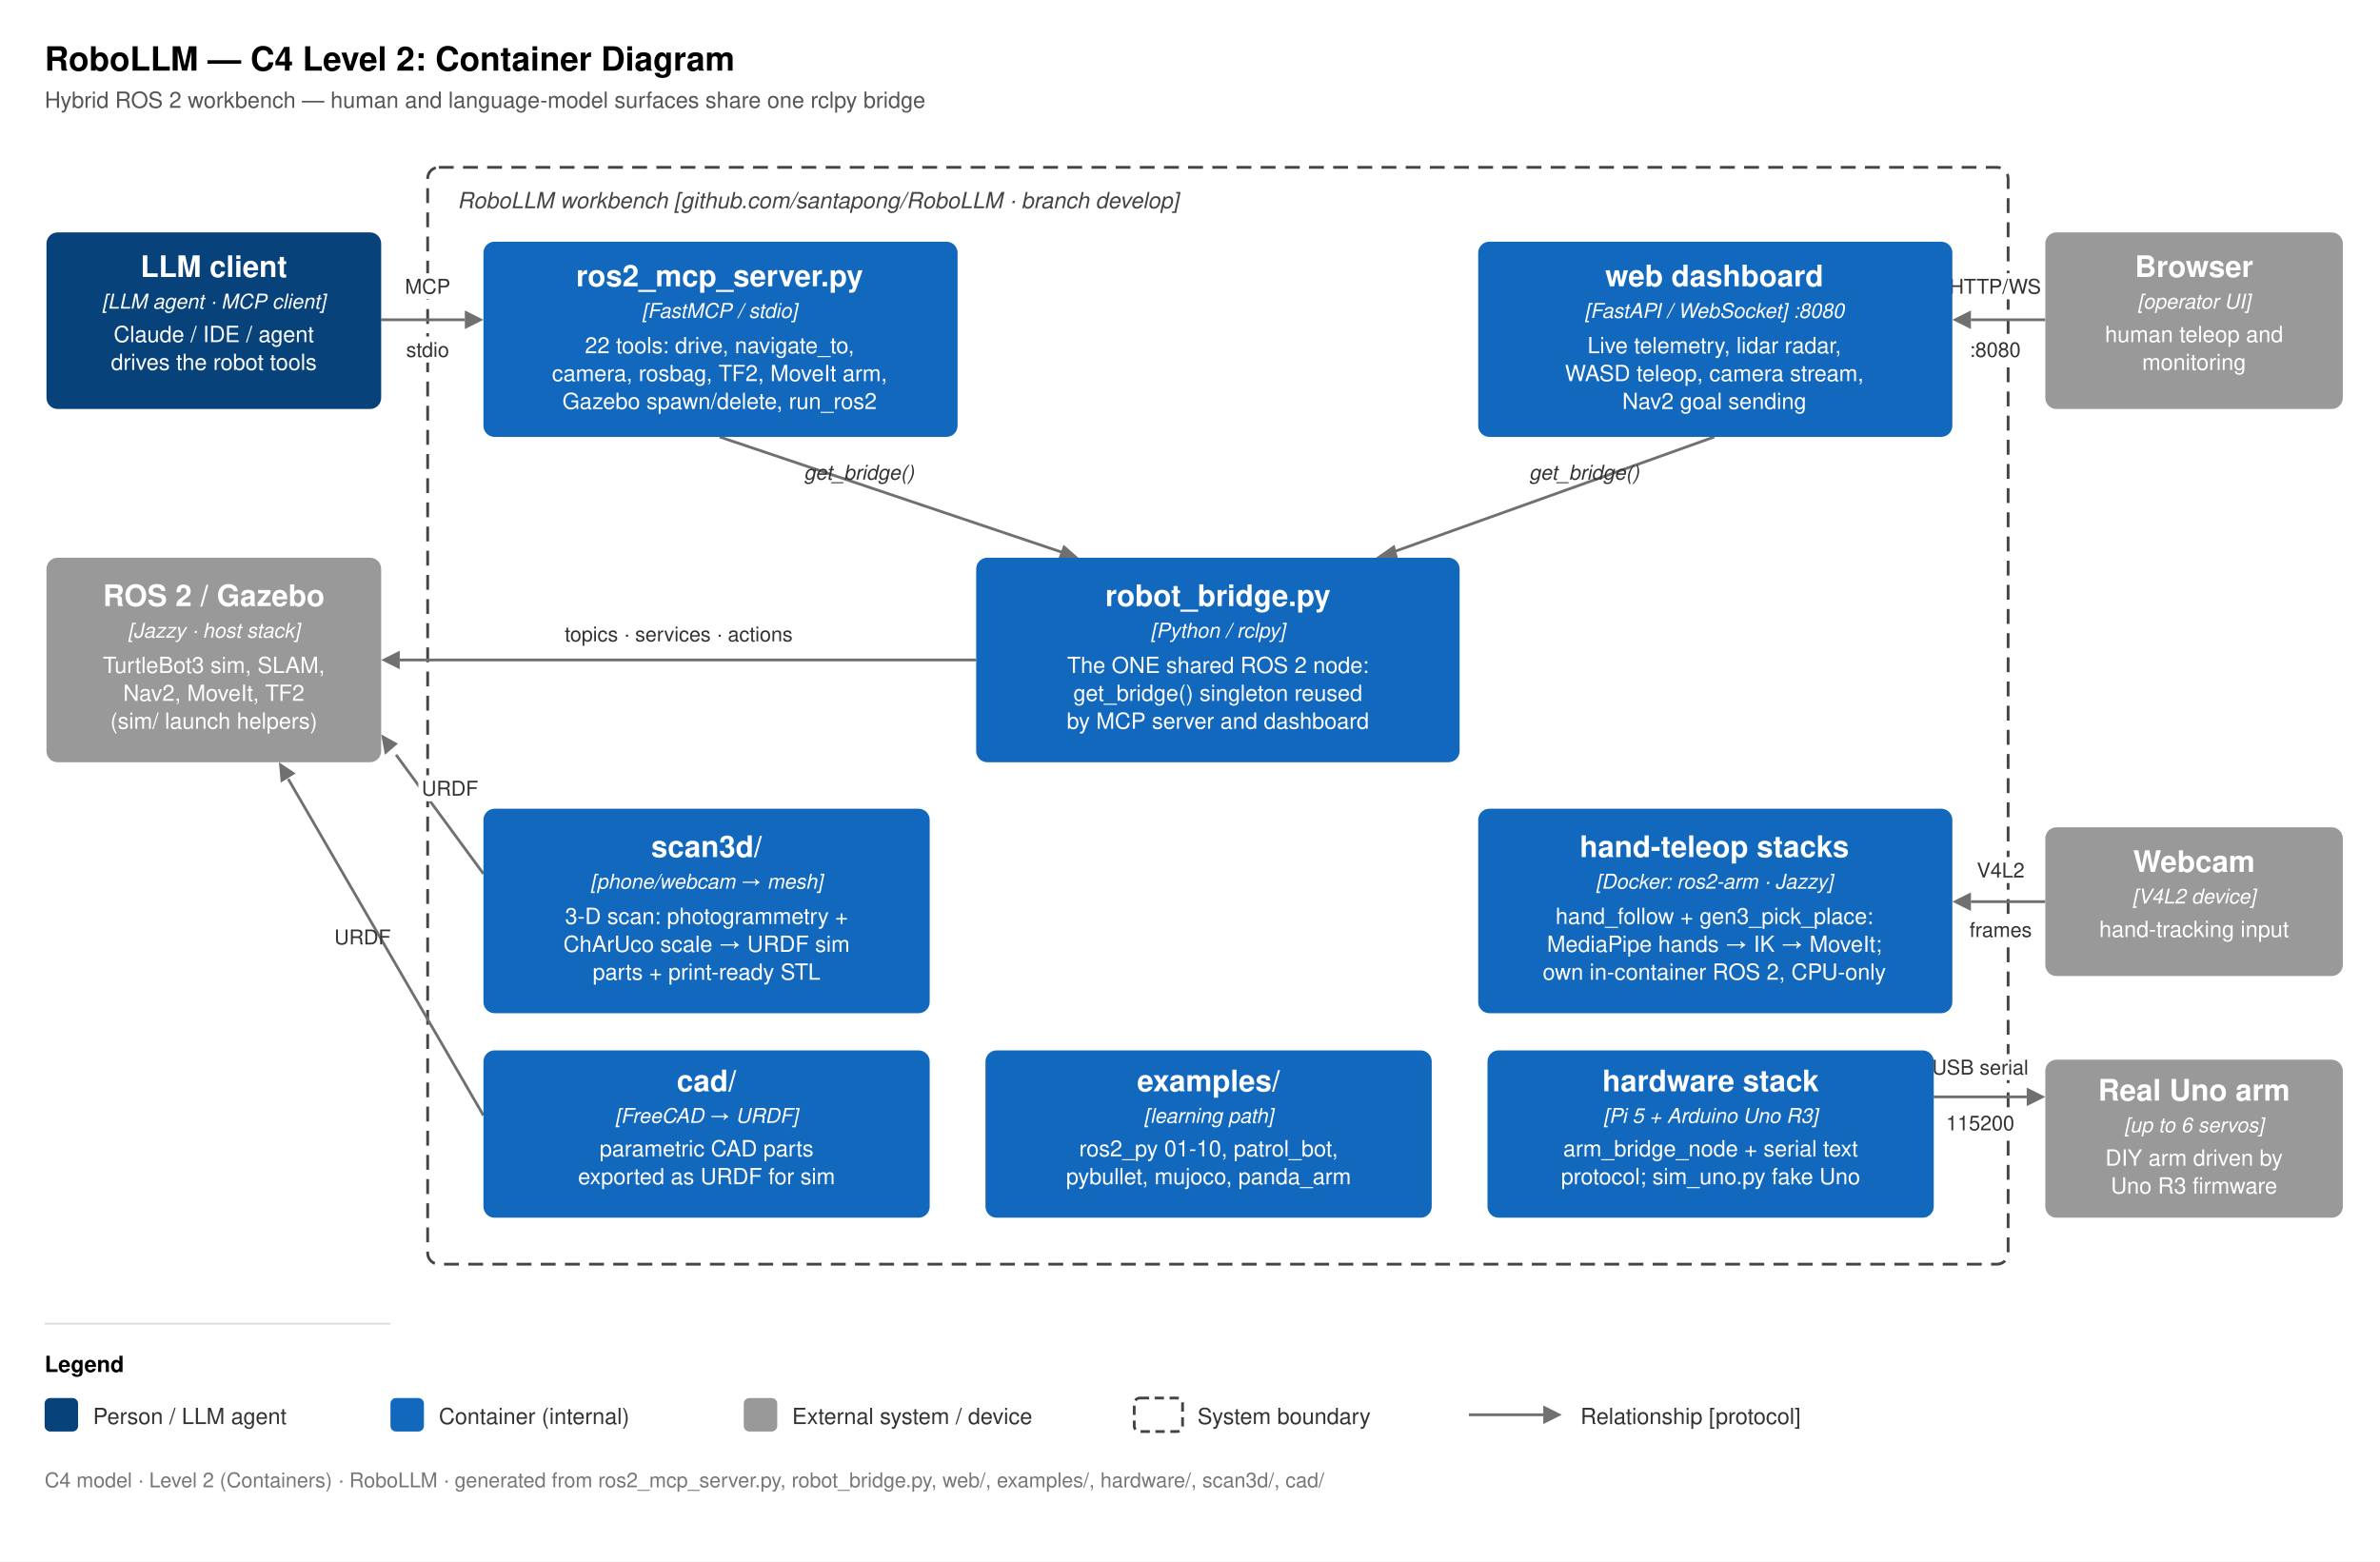
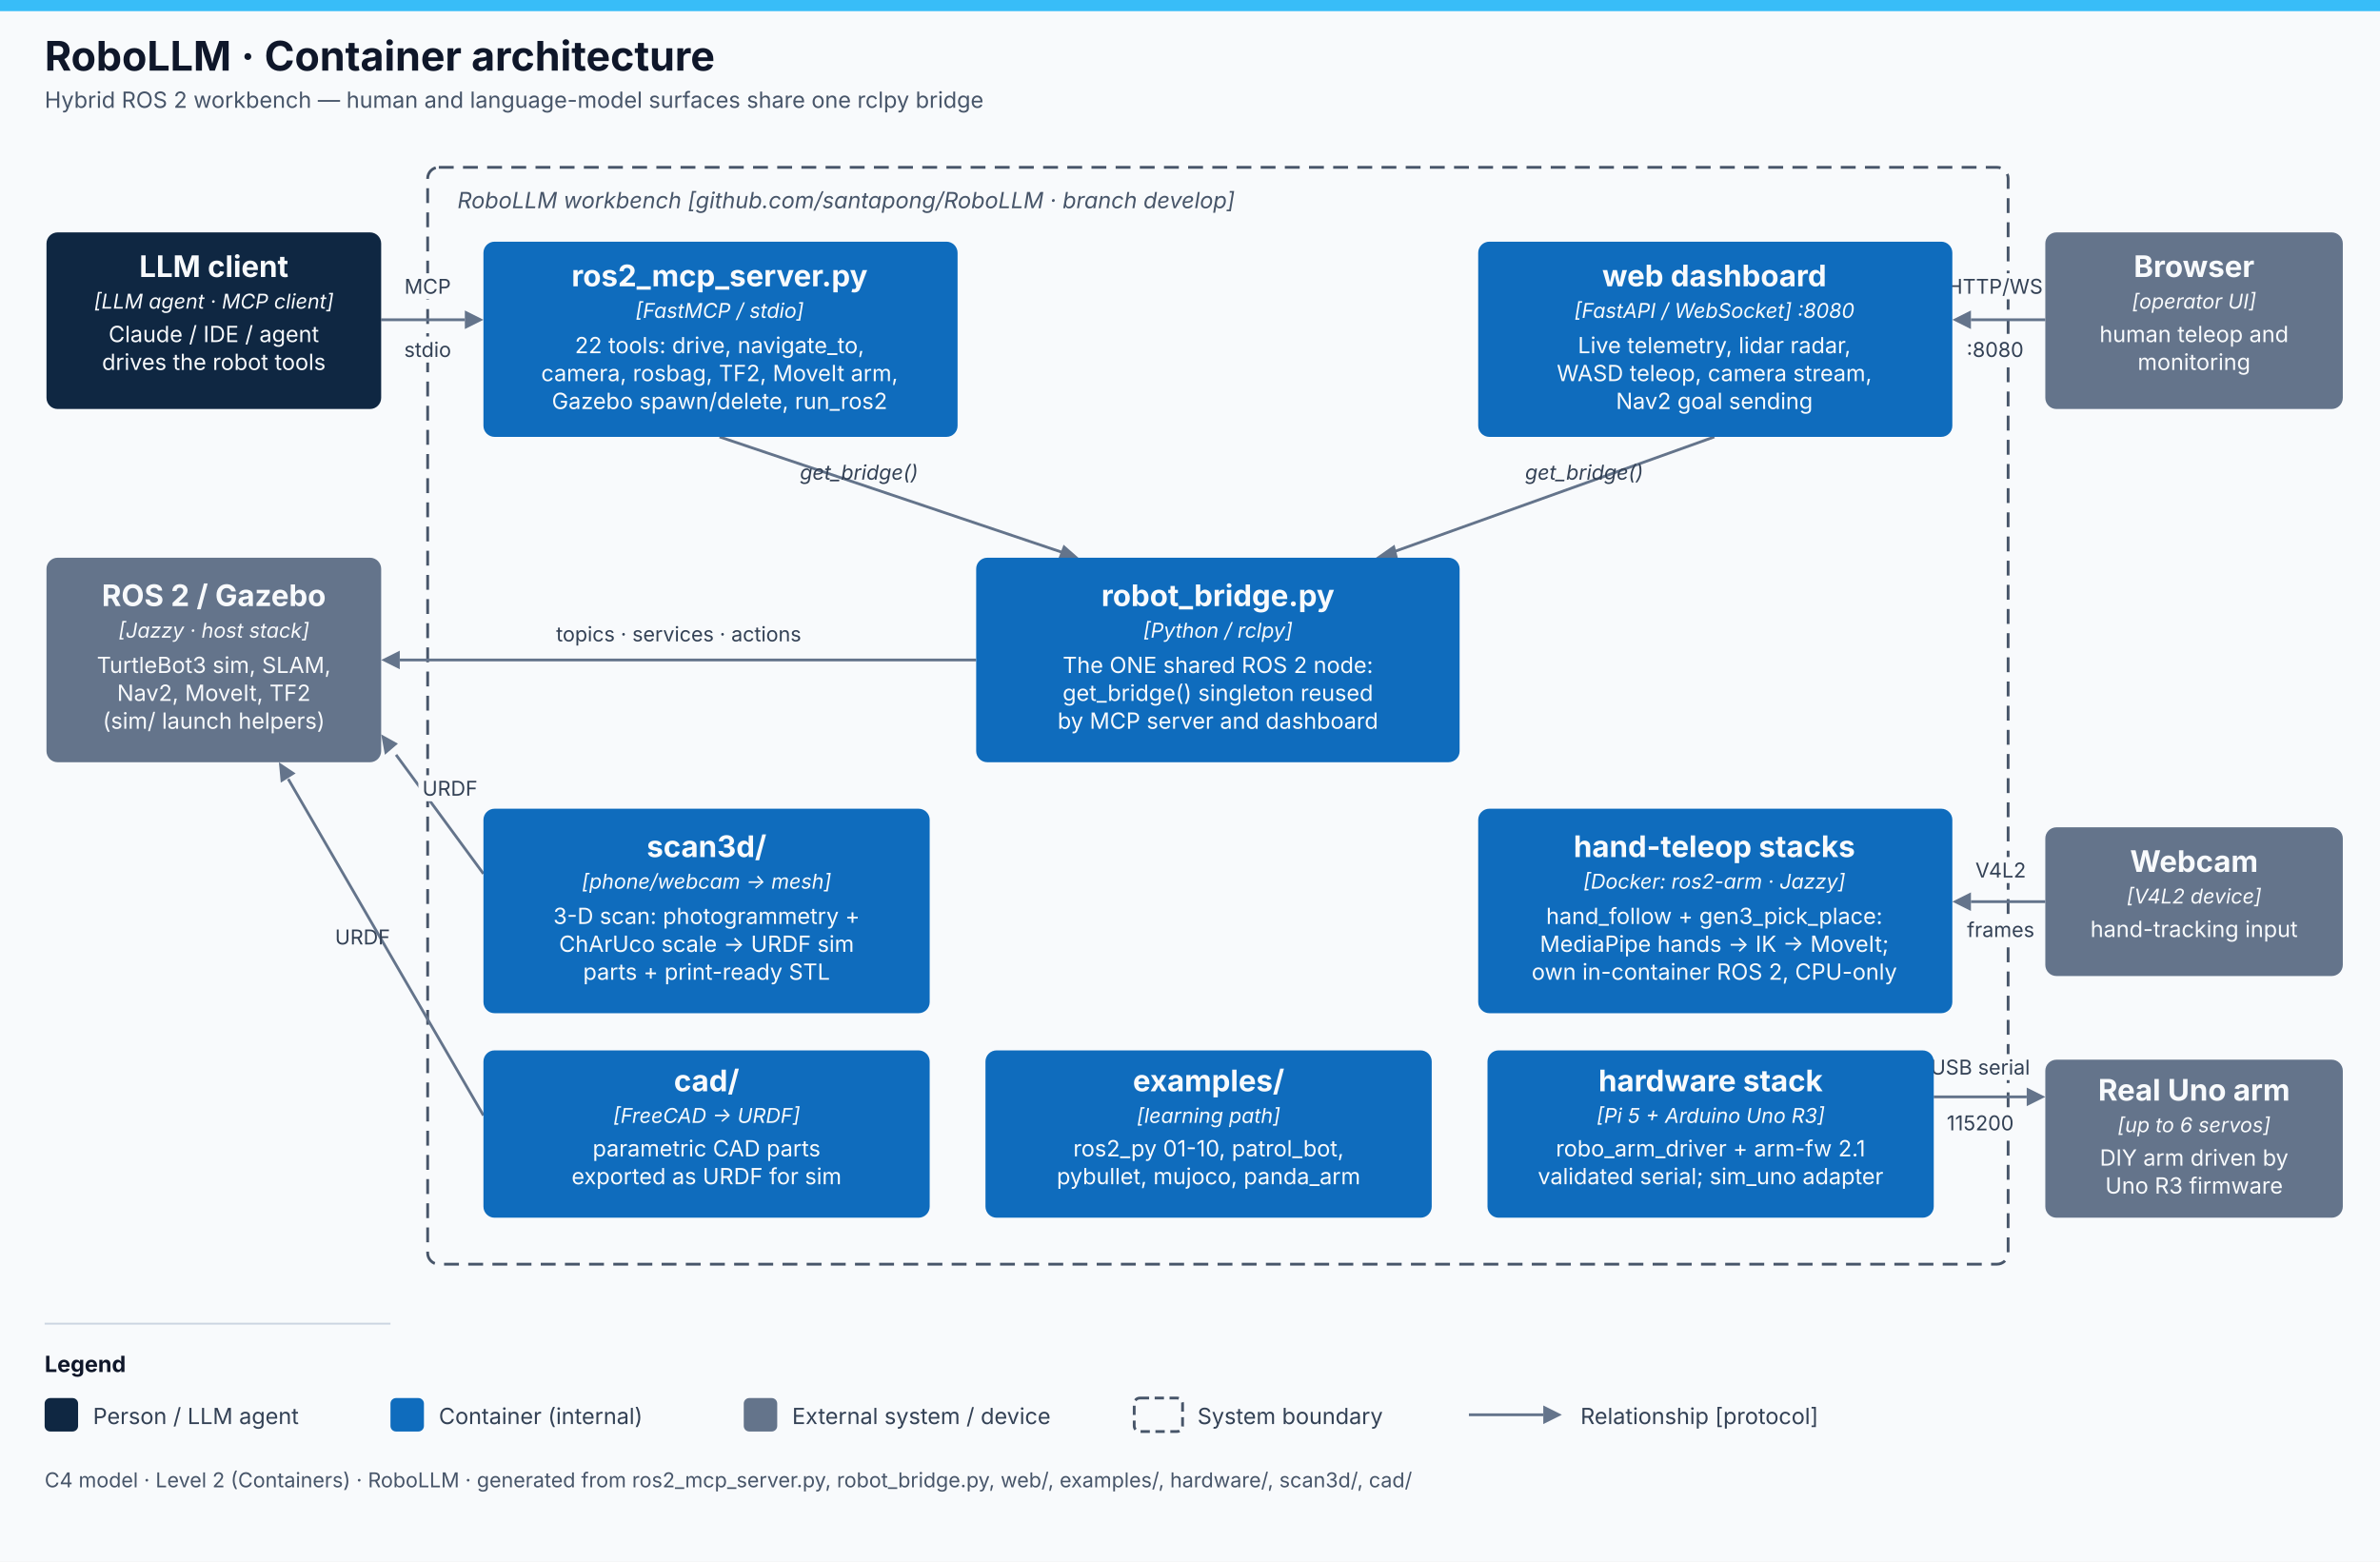
- <svg xmlns="http://www.w3.org/2000/svg" viewBox="0 0 1280 840" font-family="Helvetica, Arial, sans-serif" role="img" aria-labelledby="title desc">
-   <rect x="0" y="0" width="1280" height="840" fill="#FFFFFF" />
-   <text x="24" y="38" font-size="18" font-weight="bold" fill="#000000">RoboLLM — C4 Level 2: Container Diagram</text>
-   <text x="24" y="58" font-size="12" fill="#555555">Hybrid ROS 2 workbench — human and language-model surfaces share one rclpy bridge</text>
-   <rect x="230" y="90" width="850" height="590" rx="6" fill="none" stroke="#444444" stroke-width="1.5" stroke-dasharray="8,5" />
-   <text x="246" y="112" font-size="12" font-style="italic" fill="#444444">RoboLLM workbench [github.com/santapong/RoboLLM · branch develop]</text>
-   <line x1="205" y1="172" x2="250" y2="172" stroke="#707070" stroke-width="1.5" />
-   <polygon points="260,172 250,167 250,177" fill="#707070" />
-   <rect x="216" y="147" width="28" height="14" fill="#FFFFFF" />
-   <text x="230" y="158" font-size="11" fill="#333333" text-anchor="middle">MCP</text>
-   <rect x="209" y="181" width="42" height="14" fill="#FFFFFF" />
-   <text x="230" y="192" font-size="11" fill="#333333" text-anchor="middle">stdio</text>
-   <line x1="1100" y1="172" x2="1060" y2="172" stroke="#707070" stroke-width="1.5" />
-   <polygon points="1050,172 1060,167 1060,177" fill="#707070" />
-   <rect x="1046" y="147" width="54" height="14" fill="#FFFFFF" />
-   <text x="1073" y="158" font-size="11" fill="#333333" text-anchor="middle">HTTP/WS</text>
-   <rect x="1052" y="181" width="42" height="14" fill="#FFFFFF" />
-   <text x="1073" y="192" font-size="11" fill="#333333" text-anchor="middle">:8080</text>
-   <line x1="387" y1="235" x2="571" y2="297" stroke="#707070" stroke-width="1.5" />
-   <polygon points="580,300 569,301 572,293" fill="#707070" />
-   <text x="462" y="258" font-size="11" font-style="italic" fill="#333333" text-anchor="middle">get_bridge()</text>
-   <line x1="922" y1="235" x2="749" y2="297" stroke="#707070" stroke-width="1.5" />
-   <polygon points="740,300 750,293 752,301" fill="#707070" />
-   <text x="852" y="258" font-size="11" font-style="italic" fill="#333333" text-anchor="middle">get_bridge()</text>
-   <line x1="525" y1="355" x2="215" y2="355" stroke="#707070" stroke-width="1.5" />
-   <polygon points="205,355 215,350 215,360" fill="#707070" />
-   <text x="365" y="345" font-size="11" fill="#333333" text-anchor="middle">topics · services · actions</text>
-   <line x1="260" y1="470" x2="213" y2="406" stroke="#707070" stroke-width="1.5" />
-   <polygon points="205,395 214,400 207,406" fill="#707070" />
-   <rect x="225" y="417" width="34" height="14" fill="#FFFFFF" />
-   <text x="242" y="428" font-size="11" fill="#333333" text-anchor="middle">URDF</text>
-   <line x1="260" y1="600" x2="155" y2="419" stroke="#707070" stroke-width="1.5" />
-   <polygon points="150,410 159,416 151,421" fill="#707070" />
-   <text x="195" y="508" font-size="11" fill="#333333" text-anchor="middle">URDF</text>
-   <line x1="1100" y1="485" x2="1060" y2="485" stroke="#707070" stroke-width="1.5" />
-   <polygon points="1050,485 1060,480 1060,490" fill="#707070" />
-   <rect x="1059" y="461" width="34" height="14" fill="#FFFFFF" />
-   <text x="1076" y="472" font-size="11" fill="#333333" text-anchor="middle">V4L2</text>
-   <rect x="1052" y="493" width="48" height="14" fill="#FFFFFF" />
-   <text x="1076" y="504" font-size="11" fill="#333333" text-anchor="middle">frames</text>
-   <line x1="1040" y1="590" x2="1090" y2="590" stroke="#707070" stroke-width="1.5" />
-   <polygon points="1100,590 1090,585 1090,595" fill="#707070" />
-   <rect x="1028" y="567" width="74" height="14" fill="#FFFFFF" />
-   <text x="1065" y="578" font-size="11" fill="#333333" text-anchor="middle">USB serial</text>
-   <rect x="1041" y="597" width="48" height="14" fill="#FFFFFF" />
-   <text x="1065" y="608" font-size="11" fill="#333333" text-anchor="middle">115200</text>
+ <svg xmlns="http://www.w3.org/2000/svg" viewBox="0 0 1280 840" font-family="Inter, Segoe UI, Arial, sans-serif" role="img" aria-labelledby="title desc">
+   <rect x="0" y="0" width="1280" height="840" fill="#F8FAFC" />
+   <text x="24" y="38" font-size="22" font-weight="700" fill="#0F172A">RoboLLM · Container architecture</text>
+   <text x="24" y="58" font-size="12" fill="#475569">Hybrid ROS 2 workbench — human and language-model surfaces share one rclpy bridge</text>
+   <rect x="230" y="90" width="850" height="590" rx="6" fill="none" stroke="#475569" stroke-width="1.5" stroke-dasharray="8,5" />
+   <text x="246" y="112" font-size="12" font-style="italic" fill="#475569">RoboLLM workbench [github.com/santapong/RoboLLM · branch develop]</text>
+   <line x1="205" y1="172" x2="250" y2="172" stroke="#64748B" stroke-width="1.5" />
+   <polygon points="260,172 250,167 250,177" fill="#64748B" />
+   <rect x="216" y="147" width="28" height="14" fill="#F8FAFC" />
+   <text x="230" y="158" font-size="11" fill="#334155" text-anchor="middle">MCP</text>
+   <rect x="209" y="181" width="42" height="14" fill="#F8FAFC" />
+   <text x="230" y="192" font-size="11" fill="#334155" text-anchor="middle">stdio</text>
+   <line x1="1100" y1="172" x2="1060" y2="172" stroke="#64748B" stroke-width="1.5" />
+   <polygon points="1050,172 1060,167 1060,177" fill="#64748B" />
+   <rect x="1046" y="147" width="54" height="14" fill="#F8FAFC" />
+   <text x="1073" y="158" font-size="11" fill="#334155" text-anchor="middle">HTTP/WS</text>
+   <rect x="1052" y="181" width="42" height="14" fill="#F8FAFC" />
+   <text x="1073" y="192" font-size="11" fill="#334155" text-anchor="middle">:8080</text>
+   <line x1="387" y1="235" x2="571" y2="297" stroke="#64748B" stroke-width="1.5" />
+   <polygon points="580,300 569,301 572,293" fill="#64748B" />
+   <text x="462" y="258" font-size="11" font-style="italic" fill="#334155" text-anchor="middle">get_bridge()</text>
+   <line x1="922" y1="235" x2="749" y2="297" stroke="#64748B" stroke-width="1.5" />
+   <polygon points="740,300 750,293 752,301" fill="#64748B" />
+   <text x="852" y="258" font-size="11" font-style="italic" fill="#334155" text-anchor="middle">get_bridge()</text>
+   <line x1="525" y1="355" x2="215" y2="355" stroke="#64748B" stroke-width="1.5" />
+   <polygon points="205,355 215,350 215,360" fill="#64748B" />
+   <text x="365" y="345" font-size="11" fill="#334155" text-anchor="middle">topics · services · actions</text>
+   <line x1="260" y1="470" x2="213" y2="406" stroke="#64748B" stroke-width="1.5" />
+   <polygon points="205,395 214,400 207,406" fill="#64748B" />
+   <rect x="225" y="417" width="34" height="14" fill="#F8FAFC" />
+   <text x="242" y="428" font-size="11" fill="#334155" text-anchor="middle">URDF</text>
+   <line x1="260" y1="600" x2="155" y2="419" stroke="#64748B" stroke-width="1.5" />
+   <polygon points="150,410 159,416 151,421" fill="#64748B" />
+   <text x="195" y="508" font-size="11" fill="#334155" text-anchor="middle">URDF</text>
+   <line x1="1100" y1="485" x2="1060" y2="485" stroke="#64748B" stroke-width="1.5" />
+   <polygon points="1050,485 1060,480 1060,490" fill="#64748B" />
+   <rect x="1059" y="461" width="34" height="14" fill="#F8FAFC" />
+   <text x="1076" y="472" font-size="11" fill="#334155" text-anchor="middle">V4L2</text>
+   <rect x="1052" y="493" width="48" height="14" fill="#F8FAFC" />
+   <text x="1076" y="504" font-size="11" fill="#334155" text-anchor="middle">frames</text>
+   <line x1="1040" y1="590" x2="1090" y2="590" stroke="#64748B" stroke-width="1.5" />
+   <polygon points="1100,590 1090,585 1090,595" fill="#64748B" />
+   <rect x="1028" y="567" width="74" height="14" fill="#F8FAFC" />
+   <text x="1065" y="578" font-size="11" fill="#334155" text-anchor="middle">USB serial</text>
+   <rect x="1041" y="597" width="48" height="14" fill="#F8FAFC" />
+   <text x="1065" y="608" font-size="11" fill="#334155" text-anchor="middle">115200</text>
  <g>
-     <rect x="25" y="125" width="180" height="95" rx="6" fill="#08427B" />
-     <text x="115" y="149" font-size="16" font-weight="bold" fill="#FFFFFF" text-anchor="middle">LLM client</text>
-     <text x="115" y="166" font-size="11" font-style="italic" fill="#FFFFFF" text-anchor="middle">[LLM agent · MCP client]</text>
-     <text x="115" y="184" font-size="12" fill="#FFFFFF" text-anchor="middle">Claude / IDE / agent</text>
-     <text x="115" y="199" font-size="12" fill="#FFFFFF" text-anchor="middle">drives the robot tools</text>
+     <rect x="25" y="125" width="180" height="95" rx="6" fill="#0F2742" />
+     <text x="115" y="149" font-size="16" font-weight="bold" fill="#F8FAFC" text-anchor="middle">LLM client</text>
+     <text x="115" y="166" font-size="11" font-style="italic" fill="#F8FAFC" text-anchor="middle">[LLM agent · MCP client]</text>
+     <text x="115" y="184" font-size="12" fill="#F8FAFC" text-anchor="middle">Claude / IDE / agent</text>
+     <text x="115" y="199" font-size="12" fill="#F8FAFC" text-anchor="middle">drives the robot tools</text>
  </g>
  <g>
-     <rect x="25" y="300" width="180" height="110" rx="6" fill="#999999" />
-     <text x="115" y="326" font-size="16" font-weight="bold" fill="#FFFFFF" text-anchor="middle">ROS 2 / Gazebo</text>
-     <text x="115" y="343" font-size="11" font-style="italic" fill="#FFFFFF" text-anchor="middle">[Jazzy · host stack]</text>
-     <text x="115" y="362" font-size="12" fill="#FFFFFF" text-anchor="middle">TurtleBot3 sim, SLAM,</text>
-     <text x="115" y="377" font-size="12" fill="#FFFFFF" text-anchor="middle">Nav2, MoveIt, TF2</text>
-     <text x="115" y="392" font-size="12" fill="#FFFFFF" text-anchor="middle">(sim/ launch helpers)</text>
+     <rect x="25" y="300" width="180" height="110" rx="6" fill="#64748B" />
+     <text x="115" y="326" font-size="16" font-weight="bold" fill="#F8FAFC" text-anchor="middle">ROS 2 / Gazebo</text>
+     <text x="115" y="343" font-size="11" font-style="italic" fill="#F8FAFC" text-anchor="middle">[Jazzy · host stack]</text>
+     <text x="115" y="362" font-size="12" fill="#F8FAFC" text-anchor="middle">TurtleBot3 sim, SLAM,</text>
+     <text x="115" y="377" font-size="12" fill="#F8FAFC" text-anchor="middle">Nav2, MoveIt, TF2</text>
+     <text x="115" y="392" font-size="12" fill="#F8FAFC" text-anchor="middle">(sim/ launch helpers)</text>
  </g>
  <g>
-     <rect x="1100" y="125" width="160" height="95" rx="6" fill="#999999" />
-     <text x="1180" y="149" font-size="16" font-weight="bold" fill="#FFFFFF" text-anchor="middle">Browser</text>
-     <text x="1180" y="166" font-size="11" font-style="italic" fill="#FFFFFF" text-anchor="middle">[operator UI]</text>
-     <text x="1180" y="184" font-size="12" fill="#FFFFFF" text-anchor="middle">human teleop and</text>
-     <text x="1180" y="199" font-size="12" fill="#FFFFFF" text-anchor="middle">monitoring</text>
+     <rect x="1100" y="125" width="160" height="95" rx="6" fill="#64748B" />
+     <text x="1180" y="149" font-size="16" font-weight="bold" fill="#F8FAFC" text-anchor="middle">Browser</text>
+     <text x="1180" y="166" font-size="11" font-style="italic" fill="#F8FAFC" text-anchor="middle">[operator UI]</text>
+     <text x="1180" y="184" font-size="12" fill="#F8FAFC" text-anchor="middle">human teleop and</text>
+     <text x="1180" y="199" font-size="12" fill="#F8FAFC" text-anchor="middle">monitoring</text>
  </g>
  <g>
-     <rect x="1100" y="445" width="160" height="80" rx="6" fill="#999999" />
-     <text x="1180" y="469" font-size="16" font-weight="bold" fill="#FFFFFF" text-anchor="middle">Webcam</text>
-     <text x="1180" y="486" font-size="11" font-style="italic" fill="#FFFFFF" text-anchor="middle">[V4L2 device]</text>
-     <text x="1180" y="504" font-size="12" fill="#FFFFFF" text-anchor="middle">hand-tracking input</text>
+     <rect x="1100" y="445" width="160" height="80" rx="6" fill="#64748B" />
+     <text x="1180" y="469" font-size="16" font-weight="bold" fill="#F8FAFC" text-anchor="middle">Webcam</text>
+     <text x="1180" y="486" font-size="11" font-style="italic" fill="#F8FAFC" text-anchor="middle">[V4L2 device]</text>
+     <text x="1180" y="504" font-size="12" fill="#F8FAFC" text-anchor="middle">hand-tracking input</text>
  </g>
  <g>
-     <rect x="1100" y="570" width="160" height="85" rx="6" fill="#999999" />
-     <text x="1180" y="592" font-size="16" font-weight="bold" fill="#FFFFFF" text-anchor="middle">Real Uno arm</text>
-     <text x="1180" y="609" font-size="11" font-style="italic" fill="#FFFFFF" text-anchor="middle">[up to 6 servos]</text>
-     <text x="1180" y="627" font-size="12" fill="#FFFFFF" text-anchor="middle">DIY arm driven by</text>
-     <text x="1180" y="642" font-size="12" fill="#FFFFFF" text-anchor="middle">Uno R3 firmware</text>
+     <rect x="1100" y="570" width="160" height="85" rx="6" fill="#64748B" />
+     <text x="1180" y="592" font-size="16" font-weight="bold" fill="#F8FAFC" text-anchor="middle">Real Uno arm</text>
+     <text x="1180" y="609" font-size="11" font-style="italic" fill="#F8FAFC" text-anchor="middle">[up to 6 servos]</text>
+     <text x="1180" y="627" font-size="12" fill="#F8FAFC" text-anchor="middle">DIY arm driven by</text>
+     <text x="1180" y="642" font-size="12" fill="#F8FAFC" text-anchor="middle">Uno R3 firmware</text>
  </g>
  <g>
-     <rect x="260" y="130" width="255" height="105" rx="6" fill="#1168BD" />
-     <text x="387" y="154" font-size="16" font-weight="bold" fill="#FFFFFF" text-anchor="middle">ros2_mcp_server.py</text>
-     <text x="387" y="171" font-size="11" font-style="italic" fill="#FFFFFF" text-anchor="middle">[FastMCP / stdio]</text>
-     <text x="387" y="190" font-size="12" fill="#FFFFFF" text-anchor="middle">22 tools: drive, navigate_to,</text>
-     <text x="387" y="205" font-size="12" fill="#FFFFFF" text-anchor="middle">camera, rosbag, TF2, MoveIt arm,</text>
-     <text x="387" y="220" font-size="12" fill="#FFFFFF" text-anchor="middle">Gazebo spawn/delete, run_ros2</text>
+     <rect x="260" y="130" width="255" height="105" rx="6" fill="#0F6CBD" />
+     <text x="387" y="154" font-size="16" font-weight="bold" fill="#F8FAFC" text-anchor="middle">ros2_mcp_server.py</text>
+     <text x="387" y="171" font-size="11" font-style="italic" fill="#F8FAFC" text-anchor="middle">[FastMCP / stdio]</text>
+     <text x="387" y="190" font-size="12" fill="#F8FAFC" text-anchor="middle">22 tools: drive, navigate_to,</text>
+     <text x="387" y="205" font-size="12" fill="#F8FAFC" text-anchor="middle">camera, rosbag, TF2, MoveIt arm,</text>
+     <text x="387" y="220" font-size="12" fill="#F8FAFC" text-anchor="middle">Gazebo spawn/delete, run_ros2</text>
  </g>
  <g>
-     <rect x="795" y="130" width="255" height="105" rx="6" fill="#1168BD" />
-     <text x="922" y="154" font-size="16" font-weight="bold" fill="#FFFFFF" text-anchor="middle">web dashboard</text>
-     <text x="922" y="171" font-size="11" font-style="italic" fill="#FFFFFF" text-anchor="middle">[FastAPI / WebSocket] :8080</text>
-     <text x="922" y="190" font-size="12" fill="#FFFFFF" text-anchor="middle">Live telemetry, lidar radar,</text>
-     <text x="922" y="205" font-size="12" fill="#FFFFFF" text-anchor="middle">WASD teleop, camera stream,</text>
-     <text x="922" y="220" font-size="12" fill="#FFFFFF" text-anchor="middle">Nav2 goal sending</text>
+     <rect x="795" y="130" width="255" height="105" rx="6" fill="#0F6CBD" />
+     <text x="922" y="154" font-size="16" font-weight="bold" fill="#F8FAFC" text-anchor="middle">web dashboard</text>
+     <text x="922" y="171" font-size="11" font-style="italic" fill="#F8FAFC" text-anchor="middle">[FastAPI / WebSocket] :8080</text>
+     <text x="922" y="190" font-size="12" fill="#F8FAFC" text-anchor="middle">Live telemetry, lidar radar,</text>
+     <text x="922" y="205" font-size="12" fill="#F8FAFC" text-anchor="middle">WASD teleop, camera stream,</text>
+     <text x="922" y="220" font-size="12" fill="#F8FAFC" text-anchor="middle">Nav2 goal sending</text>
  </g>
  <g>
-     <rect x="525" y="300" width="260" height="110" rx="6" fill="#1168BD" />
-     <text x="655" y="326" font-size="16" font-weight="bold" fill="#FFFFFF" text-anchor="middle">robot_bridge.py</text>
-     <text x="655" y="343" font-size="11" font-style="italic" fill="#FFFFFF" text-anchor="middle">[Python / rclpy]</text>
-     <text x="655" y="362" font-size="12" fill="#FFFFFF" text-anchor="middle">The ONE shared ROS 2 node:</text>
-     <text x="655" y="377" font-size="12" fill="#FFFFFF" text-anchor="middle">get_bridge() singleton reused</text>
-     <text x="655" y="392" font-size="12" fill="#FFFFFF" text-anchor="middle">by MCP server and dashboard</text>
+     <rect x="525" y="300" width="260" height="110" rx="6" fill="#0F6CBD" />
+     <text x="655" y="326" font-size="16" font-weight="bold" fill="#F8FAFC" text-anchor="middle">robot_bridge.py</text>
+     <text x="655" y="343" font-size="11" font-style="italic" fill="#F8FAFC" text-anchor="middle">[Python / rclpy]</text>
+     <text x="655" y="362" font-size="12" fill="#F8FAFC" text-anchor="middle">The ONE shared ROS 2 node:</text>
+     <text x="655" y="377" font-size="12" fill="#F8FAFC" text-anchor="middle">get_bridge() singleton reused</text>
+     <text x="655" y="392" font-size="12" fill="#F8FAFC" text-anchor="middle">by MCP server and dashboard</text>
  </g>
  <g>
-     <rect x="260" y="435" width="240" height="110" rx="6" fill="#1168BD" />
-     <text x="380" y="461" font-size="16" font-weight="bold" fill="#FFFFFF" text-anchor="middle">scan3d/</text>
-     <text x="380" y="478" font-size="11" font-style="italic" fill="#FFFFFF" text-anchor="middle">[phone/webcam → mesh]</text>
-     <text x="380" y="497" font-size="12" fill="#FFFFFF" text-anchor="middle">3-D scan: photogrammetry +</text>
-     <text x="380" y="512" font-size="12" fill="#FFFFFF" text-anchor="middle">ChArUco scale → URDF sim</text>
-     <text x="380" y="527" font-size="12" fill="#FFFFFF" text-anchor="middle">parts + print-ready STL</text>
+     <rect x="260" y="435" width="240" height="110" rx="6" fill="#0F6CBD" />
+     <text x="380" y="461" font-size="16" font-weight="bold" fill="#F8FAFC" text-anchor="middle">scan3d/</text>
+     <text x="380" y="478" font-size="11" font-style="italic" fill="#F8FAFC" text-anchor="middle">[phone/webcam → mesh]</text>
+     <text x="380" y="497" font-size="12" fill="#F8FAFC" text-anchor="middle">3-D scan: photogrammetry +</text>
+     <text x="380" y="512" font-size="12" fill="#F8FAFC" text-anchor="middle">ChArUco scale → URDF sim</text>
+     <text x="380" y="527" font-size="12" fill="#F8FAFC" text-anchor="middle">parts + print-ready STL</text>
  </g>
  <g>
-     <rect x="795" y="435" width="255" height="110" rx="6" fill="#1168BD" />
-     <text x="922" y="461" font-size="16" font-weight="bold" fill="#FFFFFF" text-anchor="middle">hand-teleop stacks</text>
-     <text x="922" y="478" font-size="11" font-style="italic" fill="#FFFFFF" text-anchor="middle">[Docker: ros2-arm · Jazzy]</text>
-     <text x="922" y="497" font-size="12" fill="#FFFFFF" text-anchor="middle">hand_follow + gen3_pick_place:</text>
-     <text x="922" y="512" font-size="12" fill="#FFFFFF" text-anchor="middle">MediaPipe hands → IK → MoveIt;</text>
-     <text x="922" y="527" font-size="12" fill="#FFFFFF" text-anchor="middle">own in-container ROS 2, CPU-only</text>
+     <rect x="795" y="435" width="255" height="110" rx="6" fill="#0F6CBD" />
+     <text x="922" y="461" font-size="16" font-weight="bold" fill="#F8FAFC" text-anchor="middle">hand-teleop stacks</text>
+     <text x="922" y="478" font-size="11" font-style="italic" fill="#F8FAFC" text-anchor="middle">[Docker: ros2-arm · Jazzy]</text>
+     <text x="922" y="497" font-size="12" fill="#F8FAFC" text-anchor="middle">hand_follow + gen3_pick_place:</text>
+     <text x="922" y="512" font-size="12" fill="#F8FAFC" text-anchor="middle">MediaPipe hands → IK → MoveIt;</text>
+     <text x="922" y="527" font-size="12" fill="#F8FAFC" text-anchor="middle">own in-container ROS 2, CPU-only</text>
  </g>
  <g>
-     <rect x="260" y="565" width="240" height="90" rx="6" fill="#1168BD" />
-     <text x="380" y="587" font-size="16" font-weight="bold" fill="#FFFFFF" text-anchor="middle">cad/</text>
-     <text x="380" y="604" font-size="11" font-style="italic" fill="#FFFFFF" text-anchor="middle">[FreeCAD → URDF]</text>
-     <text x="380" y="622" font-size="12" fill="#FFFFFF" text-anchor="middle">parametric CAD parts</text>
-     <text x="380" y="637" font-size="12" fill="#FFFFFF" text-anchor="middle">exported as URDF for sim</text>
+     <rect x="260" y="565" width="240" height="90" rx="6" fill="#0F6CBD" />
+     <text x="380" y="587" font-size="16" font-weight="bold" fill="#F8FAFC" text-anchor="middle">cad/</text>
+     <text x="380" y="604" font-size="11" font-style="italic" fill="#F8FAFC" text-anchor="middle">[FreeCAD → URDF]</text>
+     <text x="380" y="622" font-size="12" fill="#F8FAFC" text-anchor="middle">parametric CAD parts</text>
+     <text x="380" y="637" font-size="12" fill="#F8FAFC" text-anchor="middle">exported as URDF for sim</text>
  </g>
  <g>
-     <rect x="530" y="565" width="240" height="90" rx="6" fill="#1168BD" />
-     <text x="650" y="587" font-size="16" font-weight="bold" fill="#FFFFFF" text-anchor="middle">examples/</text>
-     <text x="650" y="604" font-size="11" font-style="italic" fill="#FFFFFF" text-anchor="middle">[learning path]</text>
-     <text x="650" y="622" font-size="12" fill="#FFFFFF" text-anchor="middle">ros2_py 01-10, patrol_bot,</text>
-     <text x="650" y="637" font-size="12" fill="#FFFFFF" text-anchor="middle">pybullet, mujoco, panda_arm</text>
+     <rect x="530" y="565" width="240" height="90" rx="6" fill="#0F6CBD" />
+     <text x="650" y="587" font-size="16" font-weight="bold" fill="#F8FAFC" text-anchor="middle">examples/</text>
+     <text x="650" y="604" font-size="11" font-style="italic" fill="#F8FAFC" text-anchor="middle">[learning path]</text>
+     <text x="650" y="622" font-size="12" fill="#F8FAFC" text-anchor="middle">ros2_py 01-10, patrol_bot,</text>
+     <text x="650" y="637" font-size="12" fill="#F8FAFC" text-anchor="middle">pybullet, mujoco, panda_arm</text>
  </g>
  <g>
-     <rect x="800" y="565" width="240" height="90" rx="6" fill="#1168BD" />
-     <text x="920" y="587" font-size="16" font-weight="bold" fill="#FFFFFF" text-anchor="middle">hardware stack</text>
-     <text x="920" y="604" font-size="11" font-style="italic" fill="#FFFFFF" text-anchor="middle">[Pi 5 + Arduino Uno R3]</text>
-     <text x="920" y="622" font-size="12" fill="#FFFFFF" text-anchor="middle">arm_bridge_node + serial text</text>
-     <text x="920" y="637" font-size="12" fill="#FFFFFF" text-anchor="middle">protocol; sim_uno.py fake Uno</text>
+     <rect x="800" y="565" width="240" height="90" rx="6" fill="#0F6CBD" />
+     <text x="920" y="587" font-size="16" font-weight="bold" fill="#F8FAFC" text-anchor="middle">hardware stack</text>
+     <text x="920" y="604" font-size="11" font-style="italic" fill="#F8FAFC" text-anchor="middle">[Pi 5 + Arduino Uno R3]</text>
+     <text x="920" y="622" font-size="12" fill="#F8FAFC" text-anchor="middle">robo_arm_driver + arm-fw 2.1</text>
+     <text x="920" y="637" font-size="12" fill="#F8FAFC" text-anchor="middle">validated serial; sim_uno adapter</text>
  </g>
-   <line x1="24" y1="712" x2="210" y2="712" stroke="#DDDDDD" stroke-width="1" />
-   <text x="24" y="738" font-size="12" font-weight="bold" fill="#000000">Legend</text>
+   <line x1="24" y1="712" x2="210" y2="712" stroke="#CBD5E1" stroke-width="1" />
+   <text x="24" y="738" font-size="12" font-weight="bold" fill="#0F172A">Legend</text>
  <g>
-     <rect x="24" y="752" width="18" height="18" rx="3" fill="#08427B" />
-     <text x="50" y="766" font-size="12" fill="#333333">Person / LLM agent</text>
-     <rect x="210" y="752" width="18" height="18" rx="3" fill="#1168BD" />
-     <text x="236" y="766" font-size="12" fill="#333333">Container (internal)</text>
-     <rect x="400" y="752" width="18" height="18" rx="3" fill="#999999" />
-     <text x="426" y="766" font-size="12" fill="#333333">External system / device</text>
-     <rect x="610" y="752" width="26" height="18" rx="3" fill="none" stroke="#444444" stroke-width="1.5" stroke-dasharray="5,3" />
-     <text x="644" y="766" font-size="12" fill="#333333">System boundary</text>
-     <line x1="790" y1="761" x2="830" y2="761" stroke="#707070" stroke-width="1.5" />
-     <polygon points="840,761 830,756 830,766" fill="#707070" />
-     <text x="850" y="766" font-size="12" fill="#333333">Relationship [protocol]</text>
+     <rect x="24" y="752" width="18" height="18" rx="3" fill="#0F2742" />
+     <text x="50" y="766" font-size="12" fill="#334155">Person / LLM agent</text>
+     <rect x="210" y="752" width="18" height="18" rx="3" fill="#0F6CBD" />
+     <text x="236" y="766" font-size="12" fill="#334155">Container (internal)</text>
+     <rect x="400" y="752" width="18" height="18" rx="3" fill="#64748B" />
+     <text x="426" y="766" font-size="12" fill="#334155">External system / device</text>
+     <rect x="610" y="752" width="26" height="18" rx="3" fill="none" stroke="#475569" stroke-width="1.5" stroke-dasharray="5,3" />
+     <text x="644" y="766" font-size="12" fill="#334155">System boundary</text>
+     <line x1="790" y1="761" x2="830" y2="761" stroke="#64748B" stroke-width="1.5" />
+     <polygon points="840,761 830,756 830,766" fill="#64748B" />
+     <text x="850" y="766" font-size="12" fill="#334155">Relationship [protocol]</text>
  </g>
-   <text x="24" y="800" font-size="11" fill="#777777">C4 model · Level 2 (Containers) · RoboLLM · generated from ros2_mcp_server.py, robot_bridge.py, web/, examples/, hardware/, scan3d/, cad/</text>
+   <text x="24" y="800" font-size="11" fill="#475569">C4 model · Level 2 (Containers) · RoboLLM · generated from ros2_mcp_server.py, robot_bridge.py, web/, examples/, hardware/, scan3d/, cad/</text>
+   <rect x="0" y="0" width="100%" height="6" fill="#38BDF8" />
</svg>
